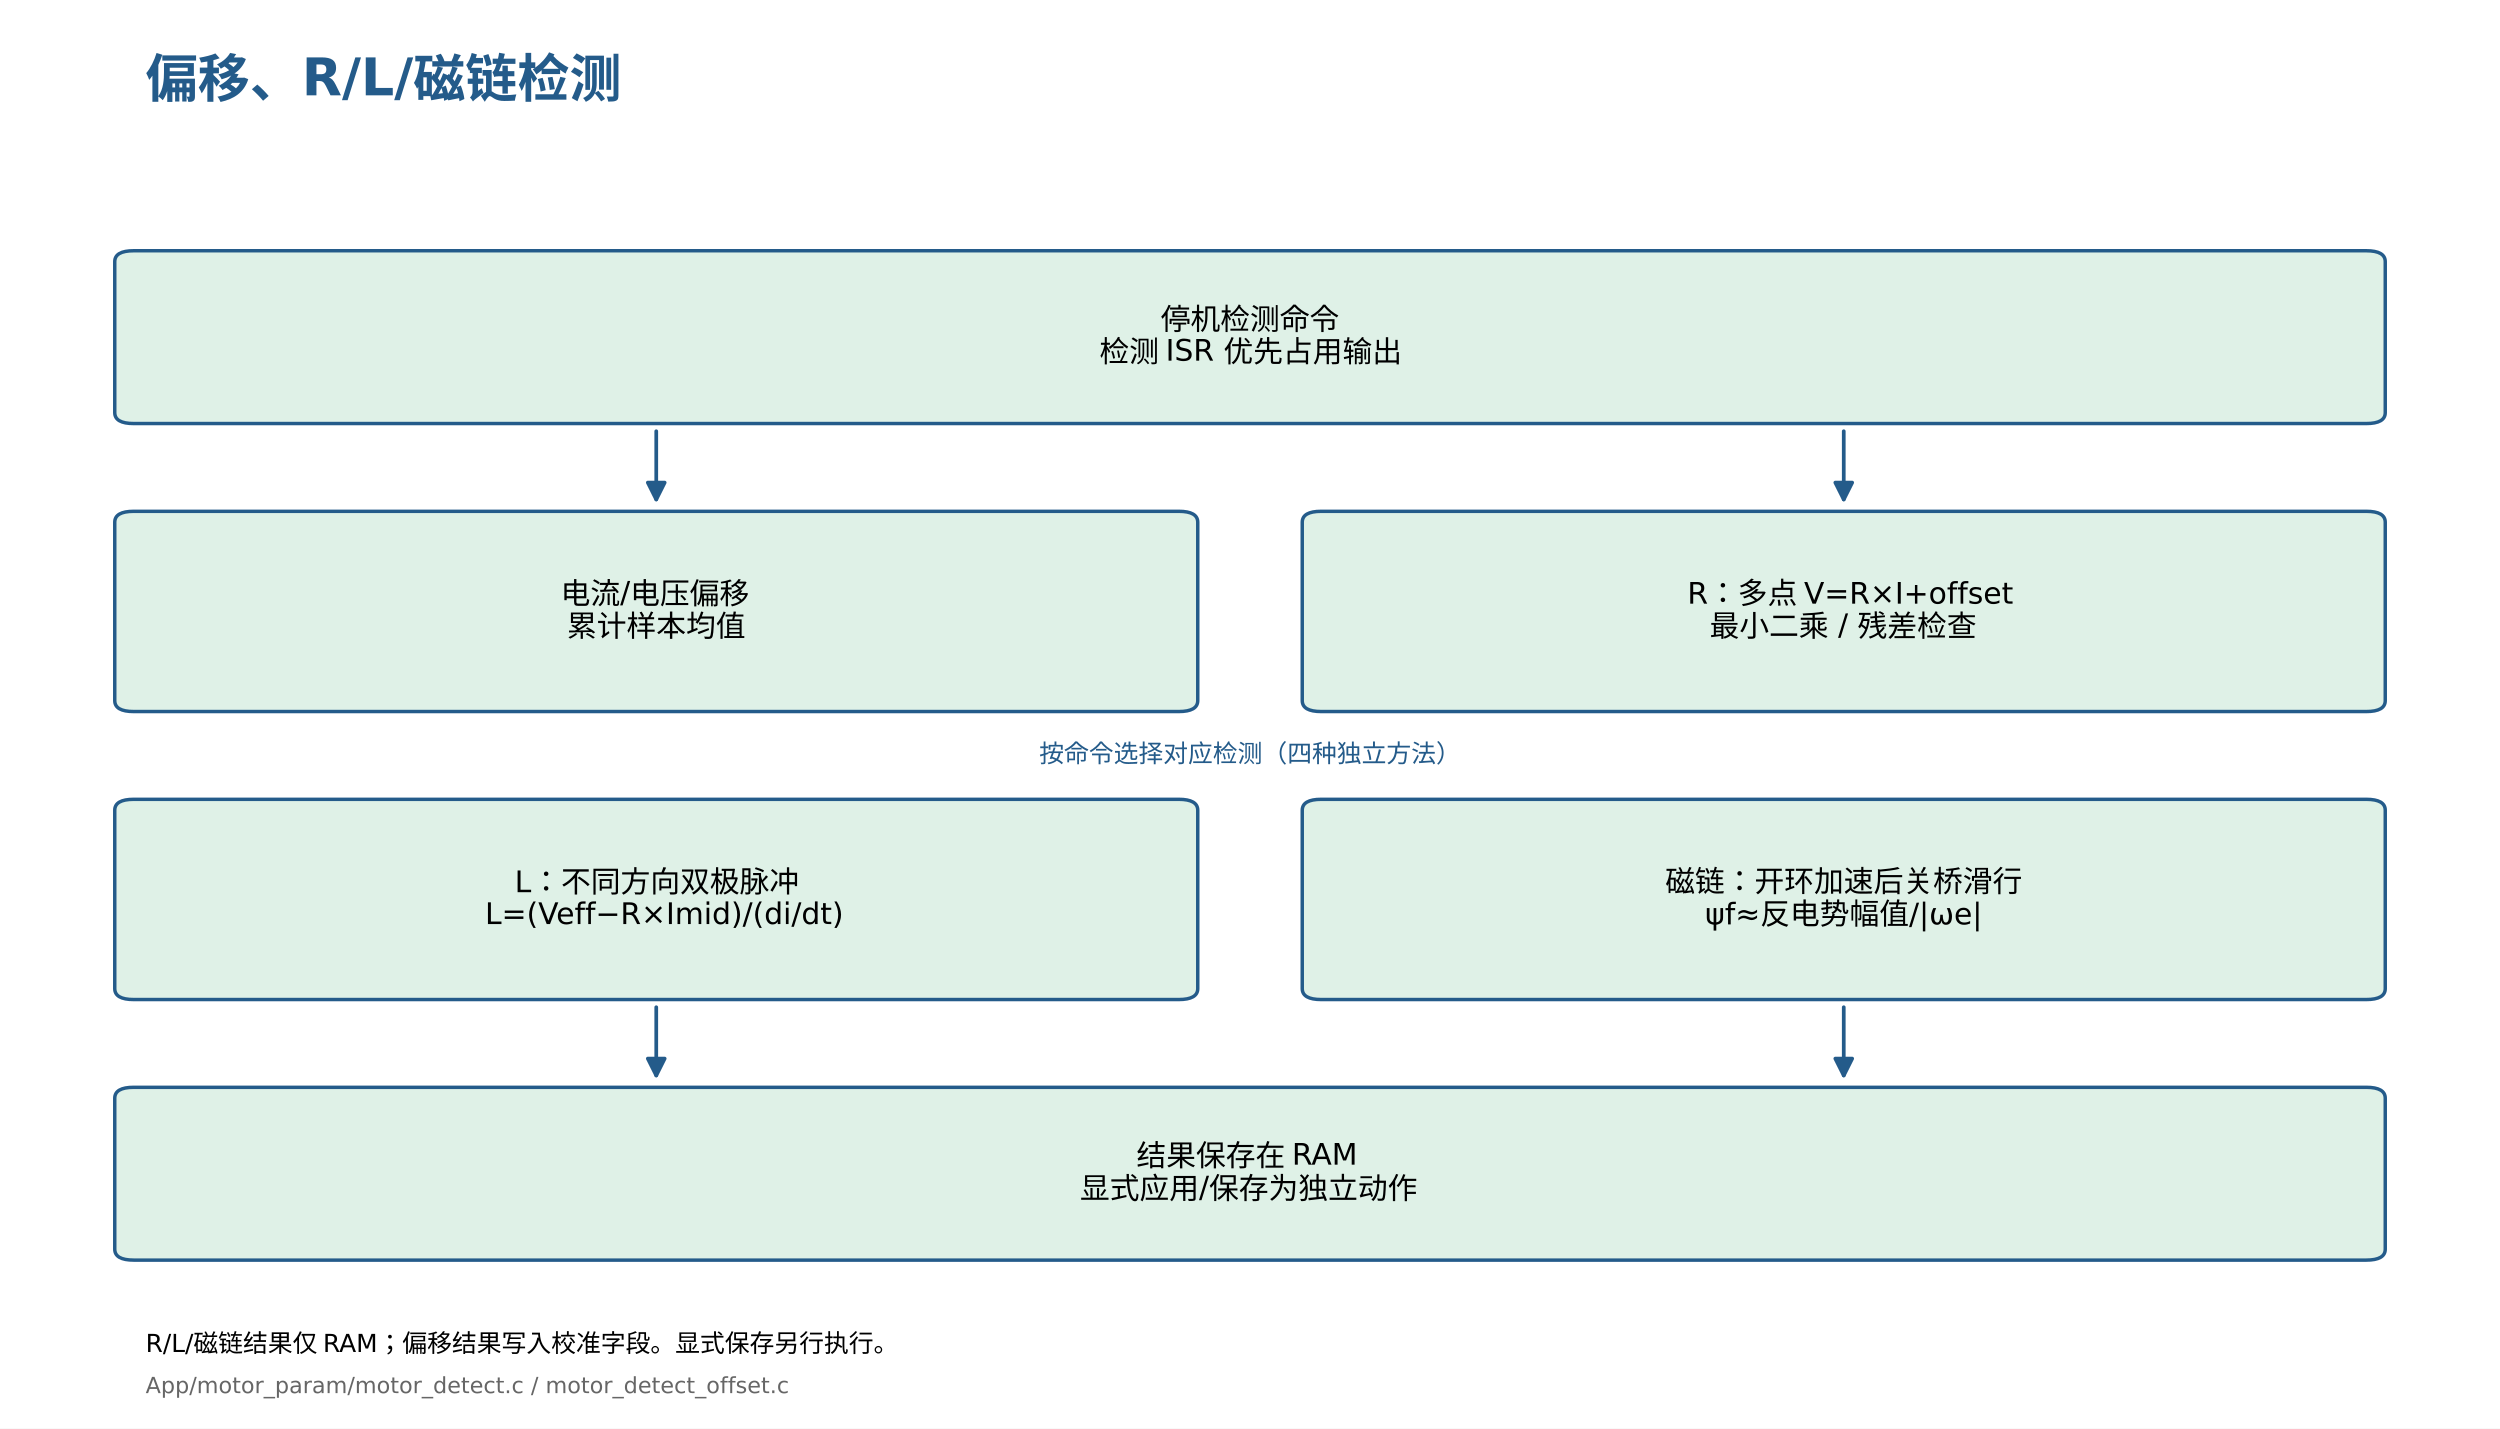
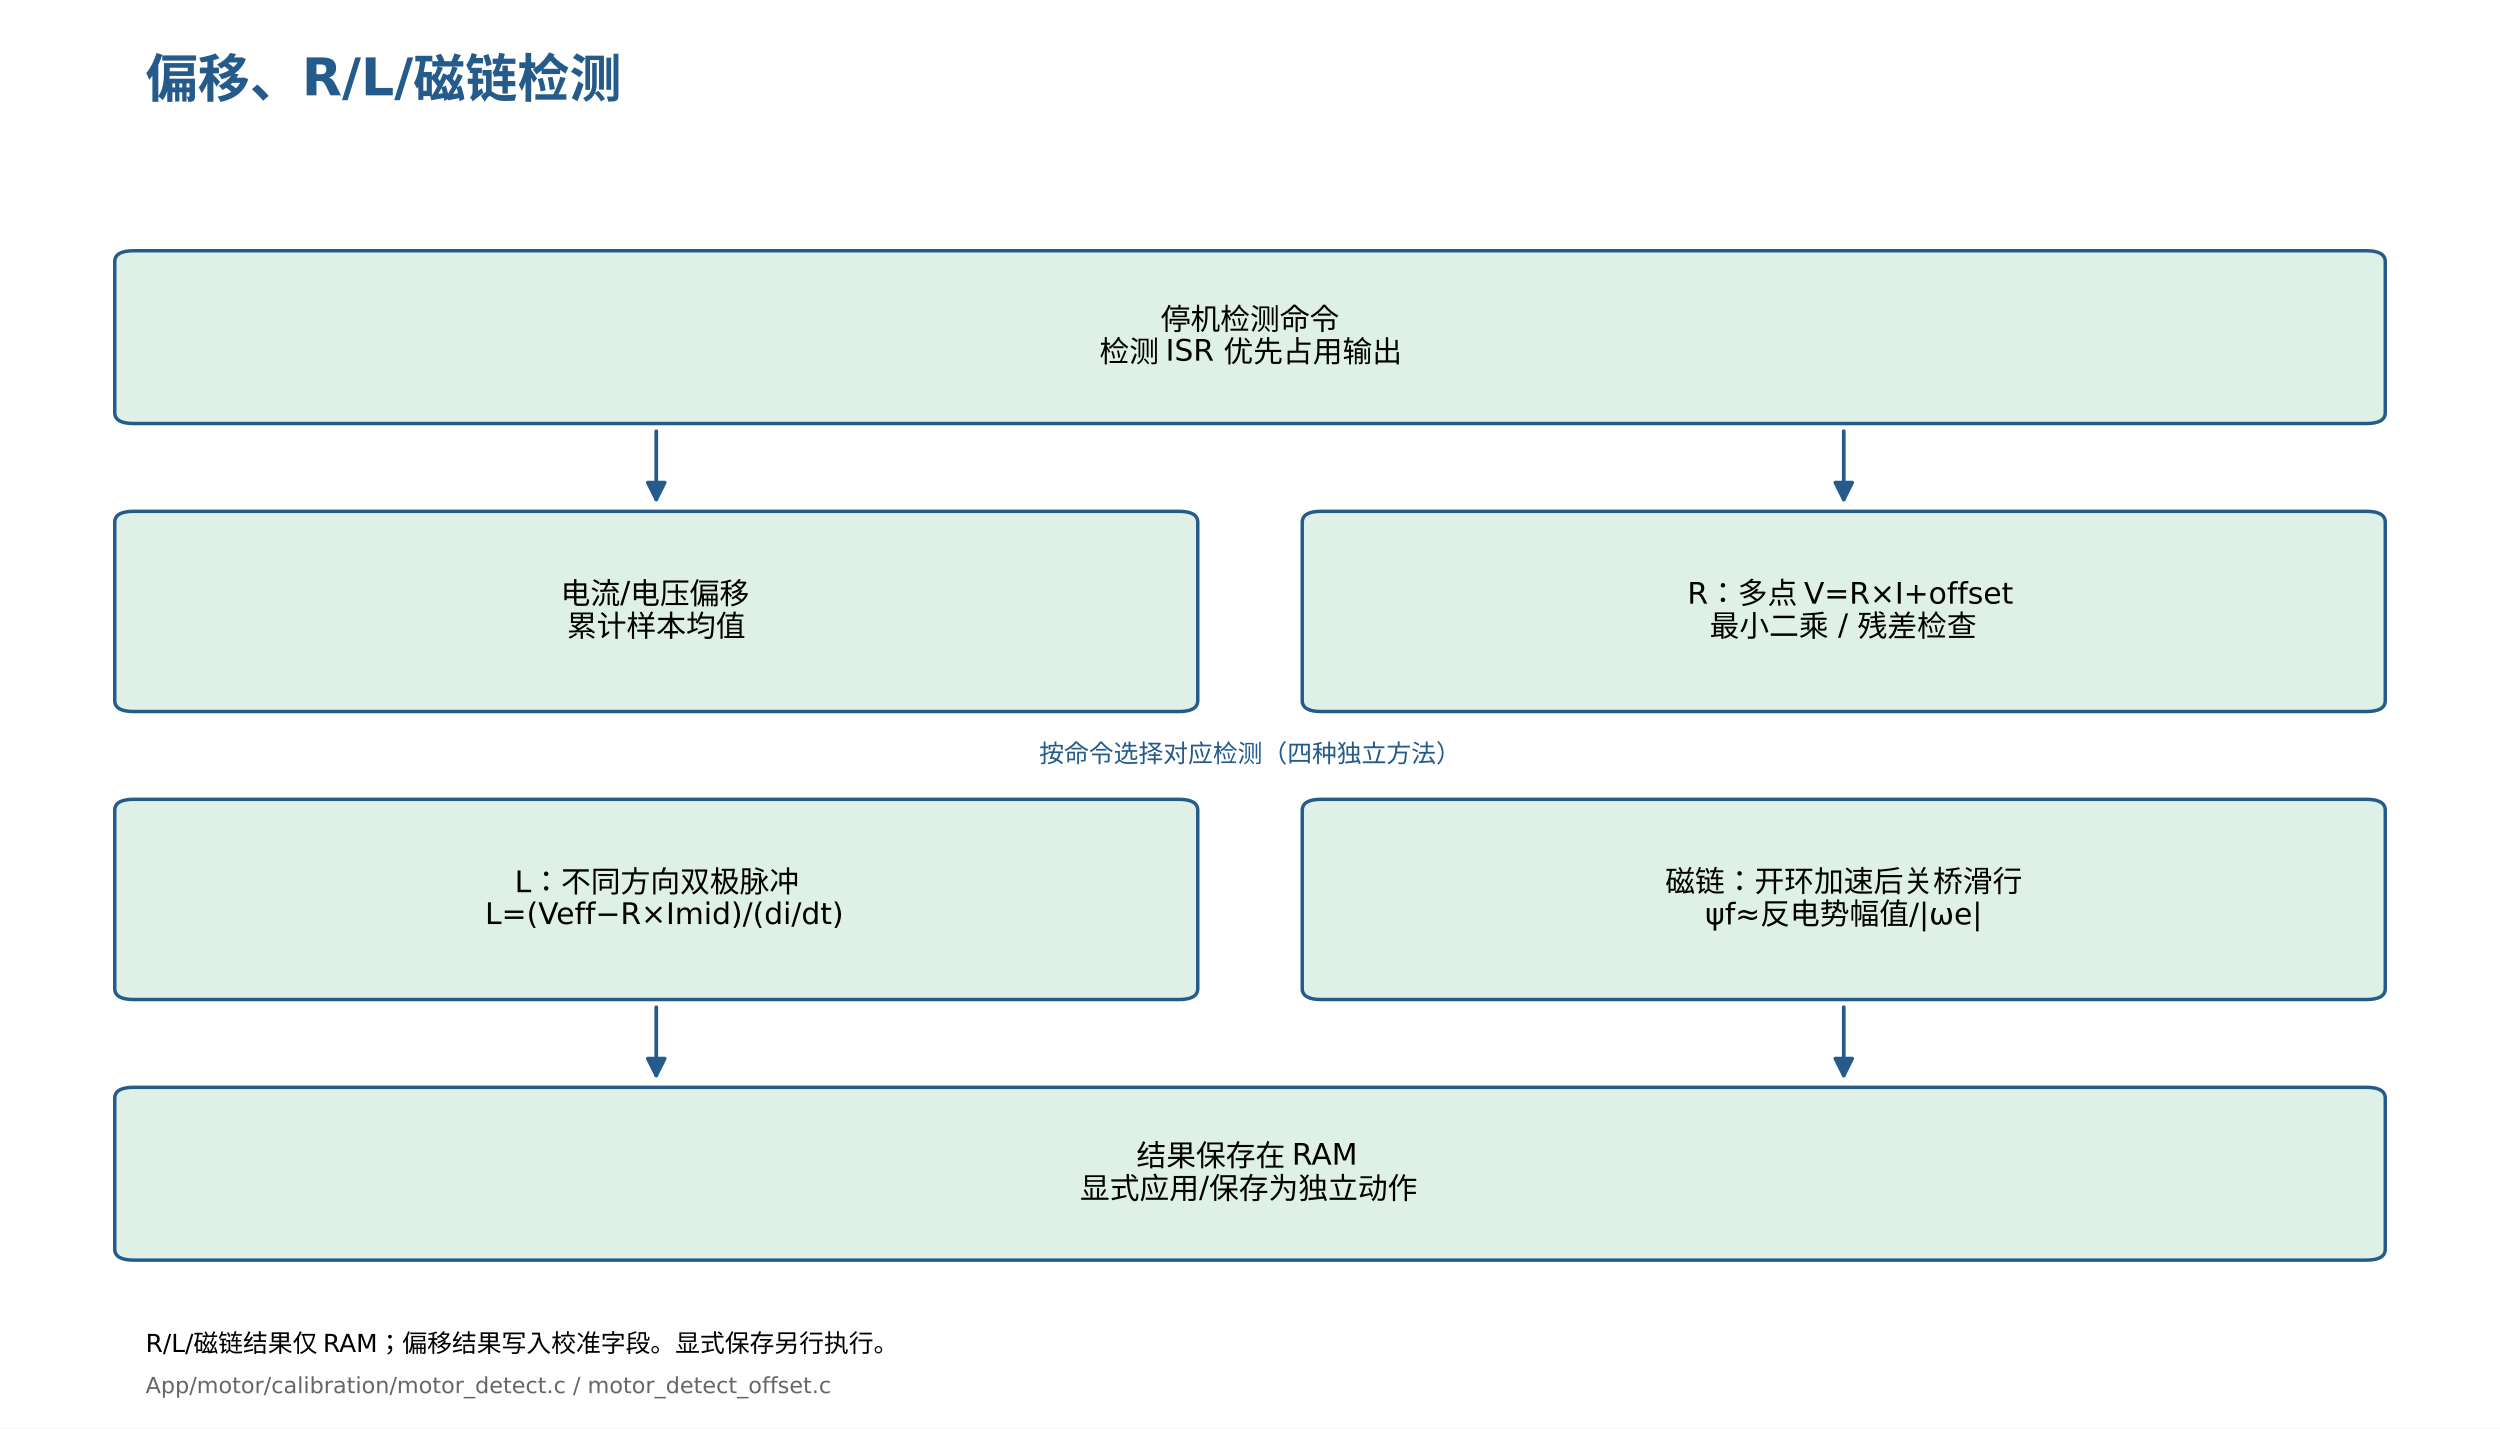
<svg xmlns="http://www.w3.org/2000/svg" width="1008pt" height="576pt" viewBox="0 0 1008 576" version="1.1">
  <defs>
    <style type="text/css">*{stroke-linejoin: round; stroke-linecap: butt}</style>
  </defs>
  <g id="figure_1">
    <g id="patch_1">
      <path d="M 0 576  L 1008 576  L 1008 0  L 0 0  z " style="fill: #ffffff" />
    </g>
    <g id="axes_1">
      <g id="patch_2">
        <path d="M 53.928 170.772  L 954.072 170.772  Q 961.733 170.772 961.733 166.349  L 961.733 105.523  Q 961.733 101.1 954.072 101.1  L 53.928 101.1  Q 46.267 101.1 46.267 105.523  L 46.267 166.349  Q 46.267 170.772 53.928 170.772  z " clip-path="url(#p9a5d354420)" style="fill: #dff1e7; stroke: #245b8a; stroke-width: 1.4; stroke-linejoin: miter" />
      </g>
      <g id="patch_3">
        <path d="M 53.928 286.894  L 475.272 286.894  Q 482.933 286.894 482.933 282.47  L 482.933 210.586  Q 482.933 206.162 475.272 206.162  L 53.928 206.162  Q 46.267 206.162 46.267 210.586  L 46.267 282.47  Q 46.267 286.894 53.928 286.894  z " clip-path="url(#p9a5d354420)" style="fill: #dff1e7; stroke: #245b8a; stroke-width: 1.4; stroke-linejoin: miter" />
      </g>
      <g id="patch_4">
        <path d="M 532.728 286.894  L 954.072 286.894  Q 961.733 286.894 961.733 282.47  L 961.733 210.586  Q 961.733 206.162 954.072 206.162  L 532.728 206.162  Q 525.067 206.162 525.067 210.586  L 525.067 282.47  Q 525.067 286.894 532.728 286.894  z " clip-path="url(#p9a5d354420)" style="fill: #dff1e7; stroke: #245b8a; stroke-width: 1.4; stroke-linejoin: miter" />
      </g>
      <g id="patch_5">
        <path d="M 53.928 403.016  L 475.272 403.016  Q 482.933 403.016 482.933 398.592  L 482.933 326.707  Q 482.933 322.284 475.272 322.284  L 53.928 322.284  Q 46.267 322.284 46.267 326.707  L 46.267 398.592  Q 46.267 403.016 53.928 403.016  z " clip-path="url(#p9a5d354420)" style="fill: #dff1e7; stroke: #245b8a; stroke-width: 1.4; stroke-linejoin: miter" />
      </g>
      <g id="patch_6">
        <path d="M 532.728 403.016  L 954.072 403.016  Q 961.733 403.016 961.733 398.592  L 961.733 326.707  Q 961.733 322.284 954.072 322.284  L 532.728 322.284  Q 525.067 322.284 525.067 326.707  L 525.067 398.592  Q 525.067 403.016 532.728 403.016  z " clip-path="url(#p9a5d354420)" style="fill: #dff1e7; stroke: #245b8a; stroke-width: 1.4; stroke-linejoin: miter" />
      </g>
      <g id="patch_7">
        <path d="M 53.928 508.078  L 954.072 508.078  Q 961.733 508.078 961.733 503.654  L 961.733 442.829  Q 961.733 438.405 954.072 438.405  L 53.928 438.405  Q 46.267 438.405 46.267 442.829  L 46.267 503.654  Q 46.267 508.078 53.928 508.078  z " clip-path="url(#p9a5d354420)" style="fill: #dff1e7; stroke: #245b8a; stroke-width: 1.4; stroke-linejoin: miter" />
      </g>
      <g id="patch_8">
        <path d="M 264.6 173.875  Q 264.6 188.466 264.6 201.381  " clip-path="url(#p9a5d354420)" style="fill: none; stroke: #245b8a; stroke-width: 1.5; stroke-linecap: round" />
        <path d="M 268 194.581  L 264.6 201.381  L 261.2 194.581  z " clip-path="url(#p9a5d354420)" style="fill: #245b8a; stroke: #245b8a; stroke-width: 1.5; stroke-linecap: round" />
      </g>
      <g id="patch_9">
        <path d="M 264.6 406.118  Q 264.6 420.71 264.6 433.624  " clip-path="url(#p9a5d354420)" style="fill: none; stroke: #245b8a; stroke-width: 1.5; stroke-linecap: round" />
        <path d="M 268 426.824  L 264.6 433.624  L 261.2 426.824  z " clip-path="url(#p9a5d354420)" style="fill: #245b8a; stroke: #245b8a; stroke-width: 1.5; stroke-linecap: round" />
      </g>
      <g id="patch_10">
        <path d="M 743.4 173.875  Q 743.4 188.466 743.4 201.381  " clip-path="url(#p9a5d354420)" style="fill: none; stroke: #245b8a; stroke-width: 1.5; stroke-linecap: round" />
        <path d="M 746.8 194.581  L 743.4 201.381  L 740 194.581  z " clip-path="url(#p9a5d354420)" style="fill: #245b8a; stroke: #245b8a; stroke-width: 1.5; stroke-linecap: round" />
      </g>
      <g id="patch_11">
        <path d="M 743.4 406.118  Q 743.4 420.71 743.4 433.624  " clip-path="url(#p9a5d354420)" style="fill: none; stroke: #245b8a; stroke-width: 1.5; stroke-linecap: round" />
        <path d="M 746.8 426.824  L 743.4 433.624  L 740 426.824  z " clip-path="url(#p9a5d354420)" style="fill: #245b8a; stroke: #245b8a; stroke-width: 1.5; stroke-linecap: round" />
      </g>
      <g id="text_1">
        <text style="font-weight: 700; font-size: 21px; font-family: 'Microsoft YaHei', 'SimHei', 'DejaVu Sans', sans-serif; text-anchor: start; fill: #245b8a" x="58.716" y="39.168" transform="rotate(-0 58.716 39.168)">偏移、R/L/磁链检测</text>
      </g>
      <g id="text_2">
        <text style="font-size: 12px; font-family: 'Microsoft YaHei', 'SimHei', 'DejaVu Sans', sans-serif" transform="translate(468 132.9277)">停机检测命令</text>
        <text style="font-size: 12px; font-family: 'Microsoft YaHei', 'SimHei', 'DejaVu Sans', sans-serif" transform="translate(443.3053 145.9758)">检测 ISR 优先占用输出</text>
      </g>
      <g id="text_3">
        <text style="font-size: 12px; font-family: 'Microsoft YaHei', 'SimHei', 'DejaVu Sans', sans-serif" transform="translate(226.0369 243.5366)">电流/电压偏移</text>
        <text style="font-size: 12px; font-family: 'Microsoft YaHei', 'SimHei', 'DejaVu Sans', sans-serif" transform="translate(228.6 256.6447)">累计样本均值</text>
      </g>
      <g id="text_4">
        <text style="font-size: 12px; font-family: 'Microsoft YaHei', 'SimHei', 'DejaVu Sans', sans-serif" transform="translate(680.3438 243.4025)">R：多点 V=R×I+offset</text>
        <text style="font-size: 12px; font-family: 'Microsoft YaHei', 'SimHei', 'DejaVu Sans', sans-serif" transform="translate(689.2856 256.6269)">最小二乘 / 残差检查</text>
      </g>
      <g id="text_5">
        <text style="font-size: 12px; font-family: 'Microsoft YaHei', 'SimHei', 'DejaVu Sans', sans-serif" transform="translate(207.5213 359.7342)">L：不同方向双极脉冲</text>
        <text style="font-size: 12px; font-family: 'Microsoft YaHei', 'SimHei', 'DejaVu Sans', sans-serif" transform="translate(195.5662 372.5721)">L=(Veff−R×Imid)/(di/dt)</text>
      </g>
      <g id="text_6">
        <text style="font-size: 12px; font-family: 'Microsoft YaHei', 'SimHei', 'DejaVu Sans', sans-serif" transform="translate(671.4 359.5765)">磁链：开环加速后关桥滑行</text>
        <text style="font-size: 12px; font-family: 'Microsoft YaHei', 'SimHei', 'DejaVu Sans', sans-serif" transform="translate(687.525 372.7071)">ψf≈反电势幅值/|ωe|</text>
      </g>
      <g id="text_7">
        <text style="font-size: 12px; font-family: 'Microsoft YaHei', 'SimHei', 'DejaVu Sans', sans-serif" transform="translate(458.2237 470.1452)">结果保存在 RAM</text>
        <text style="font-size: 12px; font-family: 'Microsoft YaHei', 'SimHei', 'DejaVu Sans', sans-serif" transform="translate(435.4369 483.3583)">显式应用/保存为独立动作</text>
      </g>
      <g id="text_8">
        <g id="patch_12">
          <path d="M 415 313.888  L 593 313.888  L 593 294.921  L 415 294.921  z " style="fill: #ffffff" />
        </g>
        <text style="font-size: 10px; font-family: 'Microsoft YaHei', 'SimHei', 'DejaVu Sans', sans-serif; text-anchor: middle; fill: #245b8a" x="504" y="307.354" transform="rotate(-0 504 307.3536)">按命令选择对应检测（四种独立方法）</text>
      </g>
      <g id="text_9">
        <text style="font-size: 10px; font-family: 'Microsoft YaHei', 'SimHei', 'DejaVu Sans', sans-serif; text-anchor: start" x="58.716" y="545.126" transform="rotate(-0 58.716 545.1264)">R/L/磁链结果仅 RAM；偏移结果写入校准字段。显式保存另行执行。</text>
      </g>
      <g id="text_10">
-         <text style="font-size: 9px; font-family: 'Microsoft YaHei', 'SimHei', 'DejaVu Sans', sans-serif; text-anchor: start; fill: #666666" x="58.716" y="561.715" transform="rotate(-0 58.716 561.7152)">App/motor_param/motor_detect.c / motor_detect_offset.c</text>
+         <text style="font-size: 9px; font-family: 'Microsoft YaHei', 'SimHei', 'DejaVu Sans', sans-serif; text-anchor: start; fill: #666666" x="58.716" y="561.715" transform="rotate(-0 58.716 561.7152)">App/motor/calibration/motor_detect.c / motor_detect_offset.c</text>
      </g>
    </g>
  </g>
  <defs>
    <clipPath id="p9a5d354420">
      <rect x="25.2" y="11.52" width="957.6" height="552.96" />
    </clipPath>
  </defs>
</svg>
